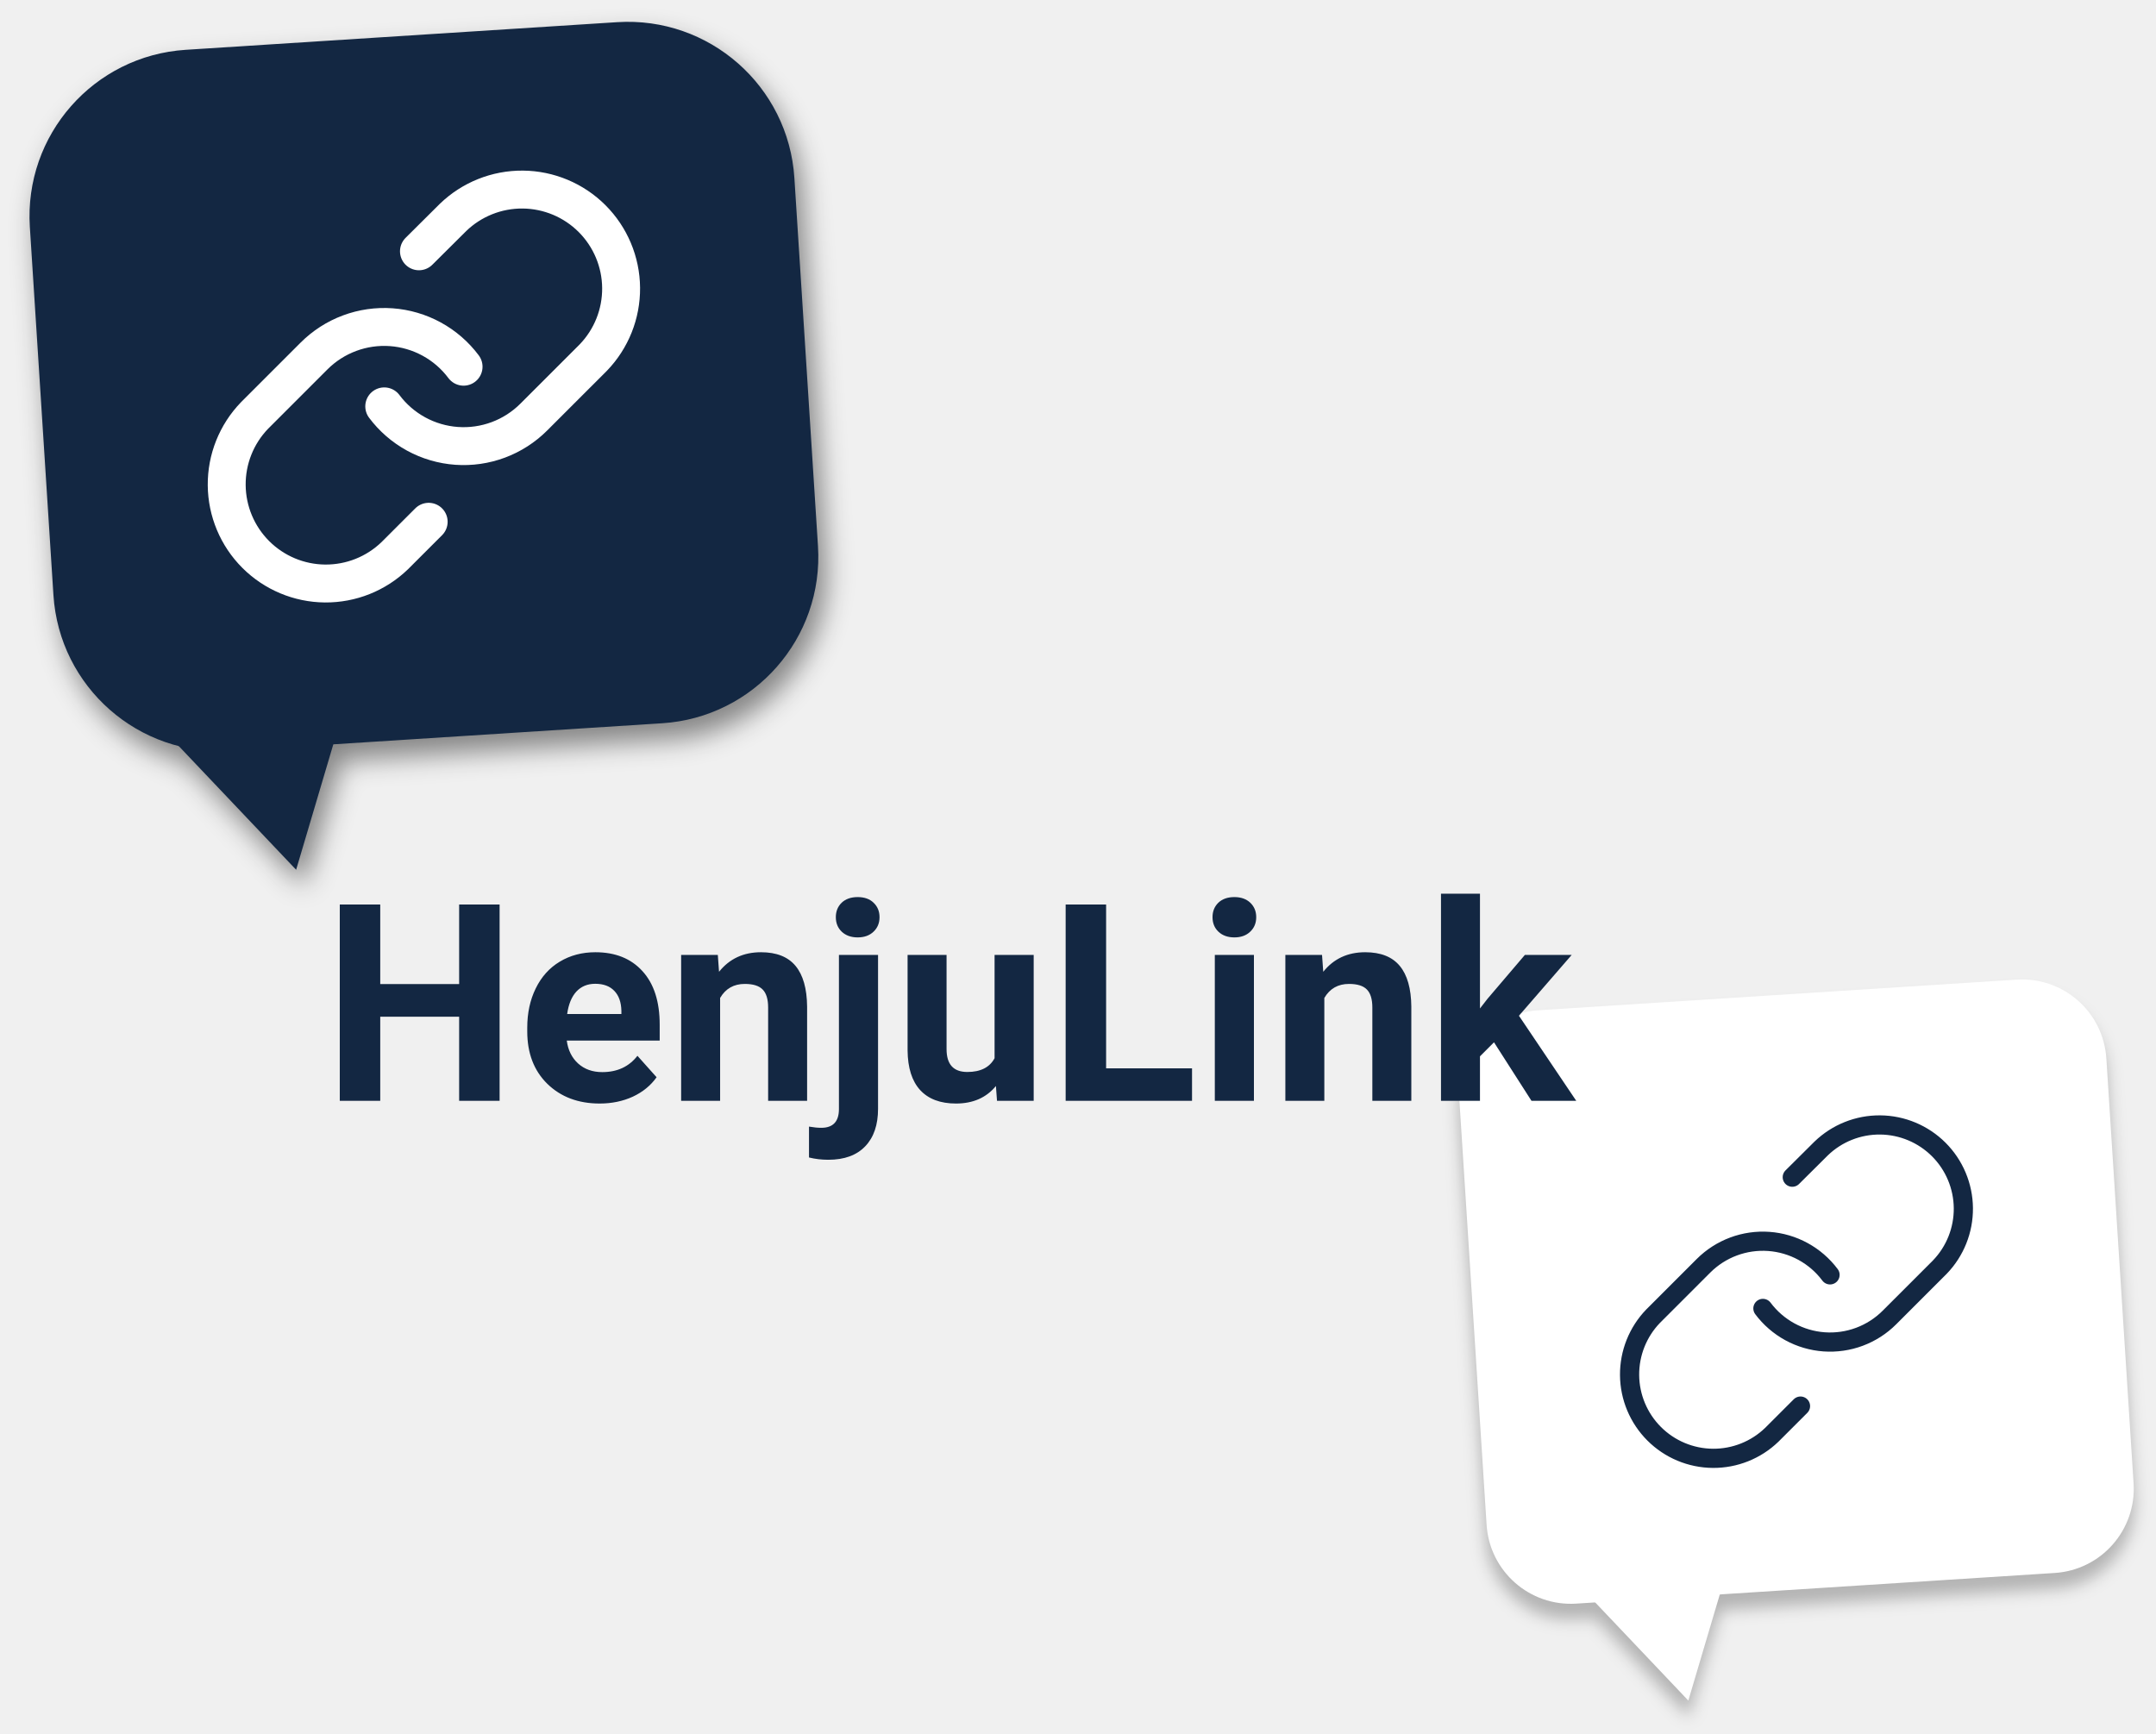
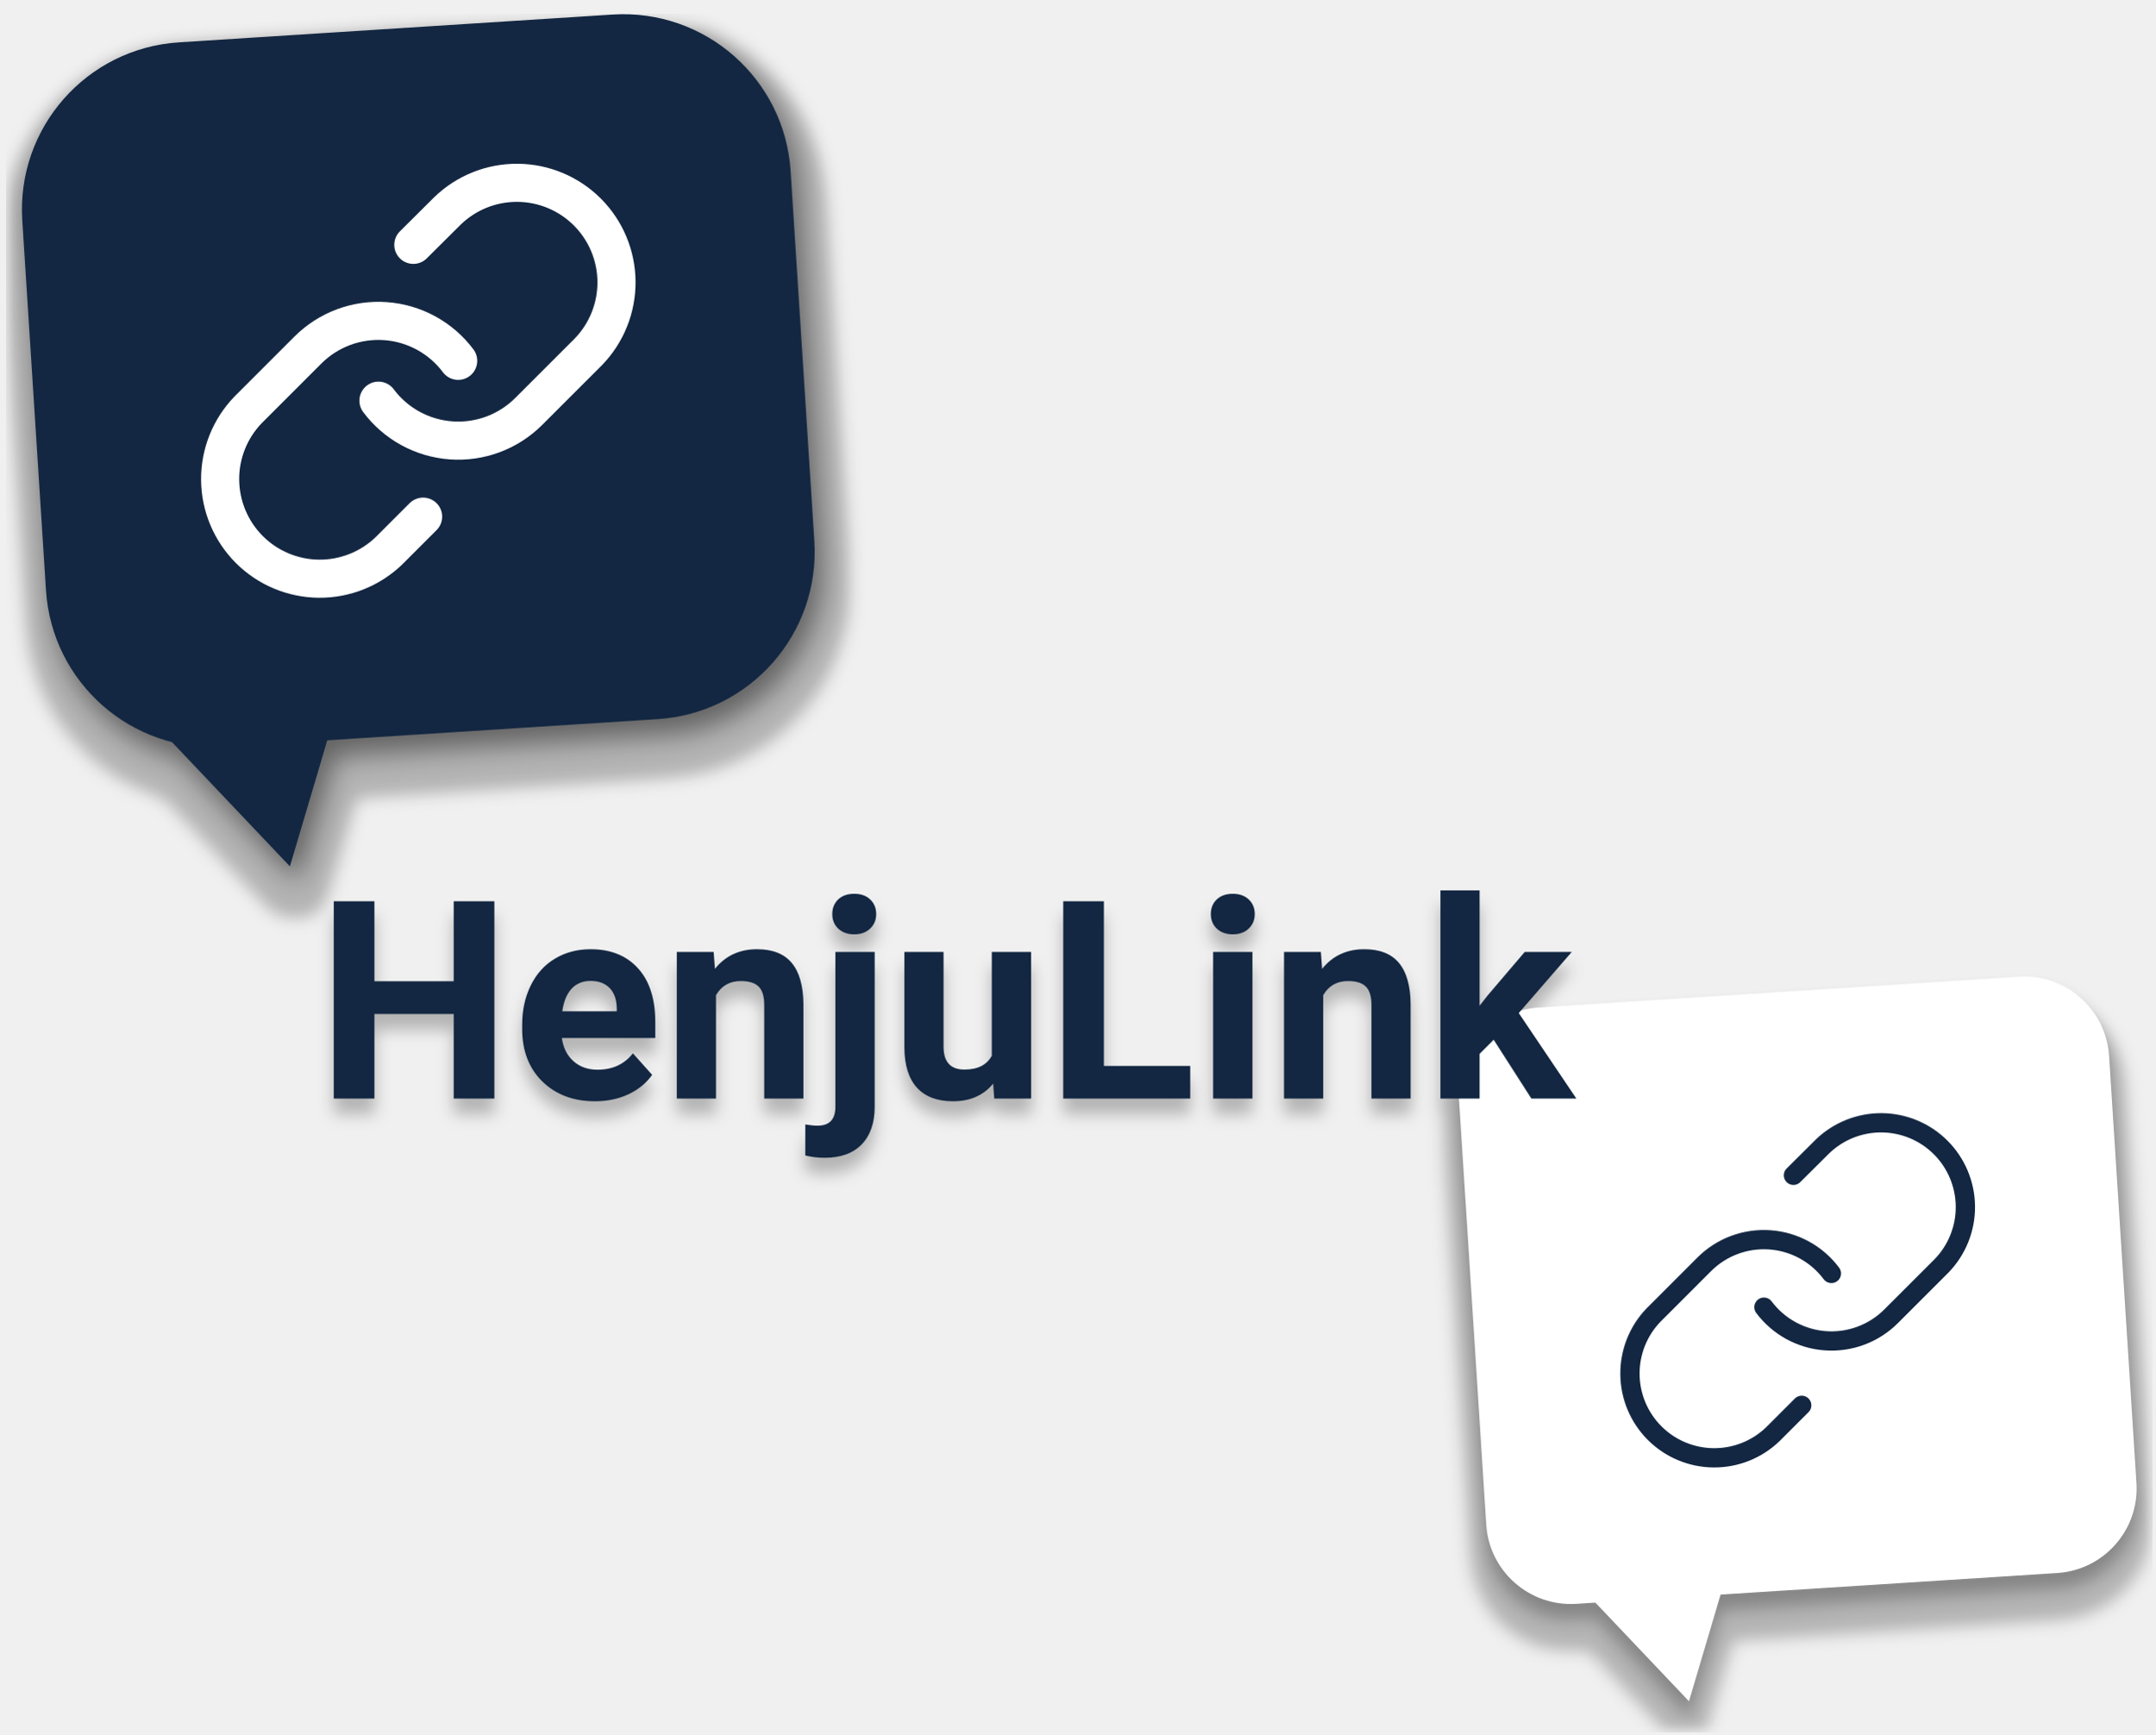
- <svg xmlns="http://www.w3.org/2000/svg" width="562" height="452" viewBox="0 0 562 452" fill="none">
+ <svg xmlns="http://www.w3.org/2000/svg" width="559" height="450" viewBox="0 0 559 450" fill="none">
  <g filter="url(#filter0_d)">
-     <path d="M35.639 182.954L94.349 168.868L77.192 226.756L35.639 182.954Z" fill="#132742" />
-     <rect x="5" y="15.77" width="199.697" height="183.154" rx="43.491" transform="rotate(-3.66624 5 15.7695)" fill="#132742" />
-     <path d="M100.161 105.944C102.381 108.912 105.213 111.368 108.466 113.145C111.719 114.922 115.316 115.979 119.013 116.244C122.71 116.509 126.42 115.975 129.893 114.68C133.366 113.384 136.52 111.357 139.14 108.736L154.649 93.227C159.357 88.352 161.963 81.822 161.904 75.045C161.845 68.267 159.127 61.784 154.334 56.992C149.542 52.2 143.059 49.481 136.281 49.422C129.504 49.363 122.974 51.969 118.099 56.677L109.208 65.517" stroke="white" stroke-width="9.884" stroke-linecap="round" stroke-linejoin="round" />
-     <path d="M120.839 95.605C118.619 92.637 115.787 90.181 112.534 88.404C109.281 86.627 105.684 85.57 101.987 85.305C98.29 85.04 94.579 85.574 91.107 86.869C87.634 88.165 84.48 90.192 81.86 92.813L66.351 108.322C61.642 113.197 59.037 119.727 59.096 126.504C59.155 133.281 61.873 139.764 66.666 144.557C71.458 149.349 77.941 152.068 84.719 152.127C91.496 152.186 98.025 149.58 102.9 144.872L111.741 136.032" stroke="white" stroke-width="9.884" stroke-linecap="round" stroke-linejoin="round" />
+     <g filter="url(#filter1_d)">
+       <path d="M33.639 180.954L92.349 166.868L75.192 224.756L33.639 180.954Z" fill="#132742" />
+       <rect x="3" y="13.77" width="199.697" height="183.154" rx="43.491" transform="rotate(-3.66624 3 13.7695)" fill="#132742" />
+       <path d="M98.161 103.944C100.381 106.912 103.213 109.368 106.466 111.145C109.719 112.922 113.316 113.979 117.013 114.244C120.71 114.509 124.42 113.975 127.893 112.68C131.366 111.384 134.52 109.357 137.14 106.736L152.649 91.227C157.357 86.352 159.963 79.822 159.904 73.045C159.845 66.267 157.127 59.784 152.334 54.992C147.542 50.2 141.059 47.481 134.281 47.422C127.504 47.363 120.974 49.969 116.099 54.677L107.208 63.517" stroke="white" stroke-width="9.884" stroke-linecap="round" stroke-linejoin="round" />
+       <path d="M118.839 93.605C116.619 90.637 113.787 88.181 110.534 86.404C107.281 84.627 103.684 83.57 99.987 83.305C96.29 83.04 92.579 83.574 89.107 84.869C85.634 86.165 82.48 88.192 79.86 90.813L64.351 106.322C59.642 111.197 57.037 117.727 57.096 124.504C57.155 131.281 59.873 137.764 64.666 142.557C69.458 147.349 75.941 150.068 82.719 150.127C89.496 150.186 96.025 147.58 100.9 142.872L109.741 134.032" stroke="white" stroke-width="9.884" stroke-linecap="round" stroke-linejoin="round" />
+     </g>
+     <g filter="url(#filter2_d)">
+       <path d="M402.929 404.292L452.614 392.371L438.095 441.361L402.929 404.292Z" fill="white" />
+       <rect x="377" y="262.807" width="169" height="155" rx="22" transform="rotate(-3.66624 377 262.807)" fill="white" />
+       <path d="M457.533 339.12C459.412 341.632 461.809 343.71 464.561 345.214C467.314 346.718 470.358 347.612 473.487 347.836C476.616 348.06 479.756 347.609 482.695 346.513C485.634 345.416 488.303 343.701 490.52 341.482L503.645 328.357C507.63 324.232 509.835 318.706 509.785 312.97C509.735 307.235 507.435 301.748 503.379 297.692C499.323 293.637 493.836 291.336 488.101 291.286C482.365 291.236 476.84 293.441 472.714 297.426L465.189 304.907" stroke="#132742" stroke-width="5" stroke-linecap="round" stroke-linejoin="round" />
+       <path d="M475.033 330.37C473.154 327.858 470.757 325.78 468.004 324.276C465.251 322.772 462.207 321.877 459.079 321.653C455.95 321.429 452.809 321.881 449.87 322.977C446.932 324.073 444.263 325.789 442.045 328.007L428.92 341.132C424.935 345.258 422.731 350.784 422.78 356.519C422.83 362.255 425.131 367.741 429.187 371.797C433.242 375.853 438.729 378.153 444.464 378.203C450.2 378.253 455.726 376.048 459.851 372.064L467.333 364.582" stroke="#132742" stroke-width="5" stroke-linecap="round" stroke-linejoin="round" />
+     </g>
+     <path d="M128.23 285H117.684V263.062H97.117V285H86.57V233.812H97.117V254.555H117.684V233.812H128.23V285ZM154.316 285.703C148.738 285.703 144.191 283.992 140.676 280.57C137.184 277.148 135.438 272.59 135.438 266.895V265.91C135.438 262.09 136.176 258.68 137.652 255.68C139.129 252.656 141.215 250.336 143.91 248.719C146.629 247.078 149.723 246.258 153.191 246.258C158.395 246.258 162.484 247.898 165.461 251.18C168.461 254.461 169.961 259.113 169.961 265.137V269.285H145.738C146.066 271.77 147.051 273.762 148.691 275.262C150.355 276.762 152.453 277.512 154.984 277.512C158.898 277.512 161.957 276.094 164.16 273.258L169.152 278.848C167.629 281.004 165.566 282.691 162.965 283.91C160.363 285.105 157.48 285.703 154.316 285.703ZM153.156 254.484C151.141 254.484 149.5 255.164 148.234 256.523C146.992 257.883 146.195 259.828 145.844 262.359H159.977V261.551C159.93 259.301 159.32 257.566 158.148 256.348C156.977 255.105 155.312 254.484 153.156 254.484ZM185.113 246.961L185.43 251.355C188.148 247.957 191.793 246.258 196.363 246.258C200.395 246.258 203.395 247.441 205.363 249.809C207.332 252.176 208.34 255.715 208.387 260.426V285H198.227V260.672C198.227 258.516 197.758 256.957 196.82 255.996C195.883 255.012 194.324 254.52 192.145 254.52C189.285 254.52 187.141 255.738 185.711 258.176V285H175.551V246.961H185.113ZM226.879 246.961V287.074C226.879 291.27 225.766 294.527 223.539 296.848C221.312 299.191 218.102 300.363 213.906 300.363C212.148 300.363 210.473 300.164 208.879 299.766V291.715C210.098 291.926 211.164 292.031 212.078 292.031C215.148 292.031 216.684 290.402 216.684 287.145V246.961H226.879ZM215.875 237.117C215.875 235.594 216.379 234.34 217.387 233.355C218.418 232.371 219.812 231.879 221.57 231.879C223.328 231.879 224.711 232.371 225.719 233.355C226.75 234.34 227.266 235.594 227.266 237.117C227.266 238.664 226.738 239.93 225.684 240.914C224.652 241.898 223.281 242.391 221.57 242.391C219.859 242.391 218.477 241.898 217.422 240.914C216.391 239.93 215.875 238.664 215.875 237.117ZM257.605 281.133C255.098 284.18 251.629 285.703 247.199 285.703C243.121 285.703 240.004 284.531 237.848 282.188C235.715 279.844 234.625 276.41 234.578 271.887V246.961H244.738V271.535C244.738 275.496 246.543 277.477 250.152 277.477C253.598 277.477 255.965 276.281 257.254 273.891V246.961H267.449V285H257.887L257.605 281.133ZM286.328 276.527H308.723V285H275.781V233.812H286.328V276.527ZM324.859 285H314.664V246.961H324.859V285ZM314.066 237.117C314.066 235.594 314.57 234.34 315.578 233.355C316.609 232.371 318.004 231.879 319.762 231.879C321.496 231.879 322.879 232.371 323.91 233.355C324.941 234.34 325.457 235.594 325.457 237.117C325.457 238.664 324.93 239.93 323.875 240.914C322.844 241.898 321.473 242.391 319.762 242.391C318.051 242.391 316.668 241.898 315.613 240.914C314.582 239.93 314.066 238.664 314.066 237.117ZM342.613 246.961L342.93 251.355C345.648 247.957 349.293 246.258 353.863 246.258C357.895 246.258 360.895 247.441 362.863 249.809C364.832 252.176 365.84 255.715 365.887 260.426V285H355.727V260.672C355.727 258.516 355.258 256.957 354.32 255.996C353.383 255.012 351.824 254.52 349.645 254.52C346.785 254.52 344.641 255.738 343.211 258.176V285H333.051V246.961H342.613ZM387.438 269.742L383.781 273.398V285H373.621V231H383.781V260.918L385.75 258.387L395.488 246.961H407.688L393.941 262.816L408.883 285H397.211L387.438 269.742Z" fill="#132742" />
  </g>
-   <g filter="url(#filter1_d)">
-     <path d="M404.929 406.292L454.614 394.371L440.095 443.361L404.929 406.292Z" fill="white" />
-     <rect x="379" y="264.807" width="169" height="155" rx="22" transform="rotate(-3.66624 379 264.807)" fill="white" />
-     <path d="M459.533 341.12C461.412 343.632 463.809 345.71 466.561 347.214C469.314 348.718 472.358 349.612 475.487 349.836C478.616 350.06 481.756 349.609 484.695 348.513C487.634 347.416 490.303 345.701 492.52 343.482L505.645 330.357C509.63 326.232 511.835 320.706 511.785 314.97C511.735 309.235 509.435 303.748 505.379 299.692C501.323 295.637 495.836 293.336 490.101 293.286C484.365 293.236 478.84 295.441 474.714 299.426L467.189 306.907" stroke="#132742" stroke-width="5" stroke-linecap="round" stroke-linejoin="round" />
-     <path d="M477.033 332.37C475.154 329.858 472.757 327.78 470.004 326.276C467.251 324.772 464.207 323.877 461.079 323.653C457.95 323.429 454.809 323.881 451.87 324.977C448.932 326.073 446.263 327.789 444.045 330.007L430.92 343.132C426.935 347.258 424.731 352.784 424.78 358.519C424.83 364.255 427.131 369.741 431.187 373.797C435.242 377.853 440.729 380.153 446.464 380.203C452.2 380.253 457.726 378.048 461.851 374.064L469.333 366.582" stroke="#132742" stroke-width="5" stroke-linecap="round" stroke-linejoin="round" />
-   </g>
-   <path d="M130.23 287H119.684V265.062H99.117V287H88.57V235.812H99.117V256.555H119.684V235.812H130.23V287ZM156.316 287.703C150.738 287.703 146.191 285.992 142.676 282.57C139.184 279.148 137.438 274.59 137.438 268.895V267.91C137.438 264.09 138.176 260.68 139.652 257.68C141.129 254.656 143.215 252.336 145.91 250.719C148.629 249.078 151.723 248.258 155.191 248.258C160.395 248.258 164.484 249.898 167.461 253.18C170.461 256.461 171.961 261.113 171.961 267.137V271.285H147.738C148.066 273.77 149.051 275.762 150.691 277.262C152.355 278.762 154.453 279.512 156.984 279.512C160.898 279.512 163.957 278.094 166.16 275.258L171.152 280.848C169.629 283.004 167.566 284.691 164.965 285.91C162.363 287.105 159.48 287.703 156.316 287.703ZM155.156 256.484C153.141 256.484 151.5 257.164 150.234 258.523C148.992 259.883 148.195 261.828 147.844 264.359H161.977V263.551C161.93 261.301 161.32 259.566 160.148 258.348C158.977 257.105 157.312 256.484 155.156 256.484ZM187.113 248.961L187.43 253.355C190.148 249.957 193.793 248.258 198.363 248.258C202.395 248.258 205.395 249.441 207.363 251.809C209.332 254.176 210.34 257.715 210.387 262.426V287H200.227V262.672C200.227 260.516 199.758 258.957 198.82 257.996C197.883 257.012 196.324 256.52 194.145 256.52C191.285 256.52 189.141 257.738 187.711 260.176V287H177.551V248.961H187.113ZM228.879 248.961V289.074C228.879 293.27 227.766 296.527 225.539 298.848C223.312 301.191 220.102 302.363 215.906 302.363C214.148 302.363 212.473 302.164 210.879 301.766V293.715C212.098 293.926 213.164 294.031 214.078 294.031C217.148 294.031 218.684 292.402 218.684 289.145V248.961H228.879ZM217.875 239.117C217.875 237.594 218.379 236.34 219.387 235.355C220.418 234.371 221.812 233.879 223.57 233.879C225.328 233.879 226.711 234.371 227.719 235.355C228.75 236.34 229.266 237.594 229.266 239.117C229.266 240.664 228.738 241.93 227.684 242.914C226.652 243.898 225.281 244.391 223.57 244.391C221.859 244.391 220.477 243.898 219.422 242.914C218.391 241.93 217.875 240.664 217.875 239.117ZM259.605 283.133C257.098 286.18 253.629 287.703 249.199 287.703C245.121 287.703 242.004 286.531 239.848 284.188C237.715 281.844 236.625 278.41 236.578 273.887V248.961H246.738V273.535C246.738 277.496 248.543 279.477 252.152 279.477C255.598 279.477 257.965 278.281 259.254 275.891V248.961H269.449V287H259.887L259.605 283.133ZM288.328 278.527H310.723V287H277.781V235.812H288.328V278.527ZM326.859 287H316.664V248.961H326.859V287ZM316.066 239.117C316.066 237.594 316.57 236.34 317.578 235.355C318.609 234.371 320.004 233.879 321.762 233.879C323.496 233.879 324.879 234.371 325.91 235.355C326.941 236.34 327.457 237.594 327.457 239.117C327.457 240.664 326.93 241.93 325.875 242.914C324.844 243.898 323.473 244.391 321.762 244.391C320.051 244.391 318.668 243.898 317.613 242.914C316.582 241.93 316.066 240.664 316.066 239.117ZM344.613 248.961L344.93 253.355C347.648 249.957 351.293 248.258 355.863 248.258C359.895 248.258 362.895 249.441 364.863 251.809C366.832 254.176 367.84 257.715 367.887 262.426V287H357.727V262.672C357.727 260.516 357.258 258.957 356.32 257.996C355.383 257.012 353.824 256.52 351.645 256.52C348.785 256.52 346.641 257.738 345.211 260.176V287H335.051V248.961H344.613ZM389.438 271.742L385.781 275.398V287H375.621V233H385.781V262.918L387.75 260.387L397.488 248.961H409.688L395.941 264.816L410.883 287H399.211L389.438 271.742Z" fill="#132742" />
  <defs>
-     <filter id="filter0_d" x="0" y="0" width="225" height="237.756" filterUnits="userSpaceOnUse" color-interpolation-filters="sRGB">
+     <filter id="filter0_d" x="1.69" y="3.691" width="556.514" height="445.67" filterUnits="userSpaceOnUse" color-interpolation-filters="sRGB">
+       <feFlood flood-opacity="0" result="BackgroundImageFix" />
+       <feColorMatrix in="SourceAlpha" type="matrix" values="0 0 0 0 0 0 0 0 0 0 0 0 0 0 0 0 0 0 127 0" />
+       <feOffset dy="4" />
+       <feGaussianBlur stdDeviation="2" />
+       <feColorMatrix type="matrix" values="0 0 0 0 0 0 0 0 0 0 0 0 0 0 0 0 0 0 0.25 0" />
+       <feBlend mode="normal" in2="BackgroundImageFix" result="effect1_dropShadow" />
+       <feBlend mode="normal" in="SourceGraphic" in2="effect1_dropShadow" result="shape" />
+     </filter>
+     <filter id="filter1_d" x="0.69" y="0.691" width="219.619" height="235.065" filterUnits="userSpaceOnUse" color-interpolation-filters="sRGB">
      <feFlood flood-opacity="0" result="BackgroundImageFix" />
      <feColorMatrix in="SourceAlpha" type="matrix" values="0 0 0 0 0 0 0 0 0 0 0 0 0 0 0 0 0 0 127 0" />
      <feOffset dx="2" dy="4" />
      <feGaussianBlur stdDeviation="3.5" />
      <feColorMatrix type="matrix" values="0 0 0 0 0 0 0 0 0 0 0 0 0 0 0 0 0 0 0.45 0" />
      <feBlend mode="normal" in2="BackgroundImageFix" result="effect1_dropShadow" />
      <feBlend mode="normal" in="SourceGraphic" in2="effect1_dropShadow" result="shape" />
    </filter>
-     <filter id="filter1_d" x="375" y="254" width="186.566" height="197.361" filterUnits="userSpaceOnUse" color-interpolation-filters="sRGB">
+     <filter id="filter2_d" x="374.361" y="253.361" width="183.844" height="196" filterUnits="userSpaceOnUse" color-interpolation-filters="sRGB">
      <feFlood flood-opacity="0" result="BackgroundImageFix" />
      <feColorMatrix in="SourceAlpha" type="matrix" values="0 0 0 0 0 0 0 0 0 0 0 0 0 0 0 0 0 0 127 0" />
      <feOffset dy="4" />
      <feGaussianBlur stdDeviation="2" />
      <feColorMatrix type="matrix" values="0 0 0 0 0 0 0 0 0 0 0 0 0 0 0 0 0 0 0.25 0" />
      <feBlend mode="normal" in2="BackgroundImageFix" result="effect1_dropShadow" />
      <feBlend mode="normal" in="SourceGraphic" in2="effect1_dropShadow" result="shape" />
    </filter>
  </defs>
</svg>
